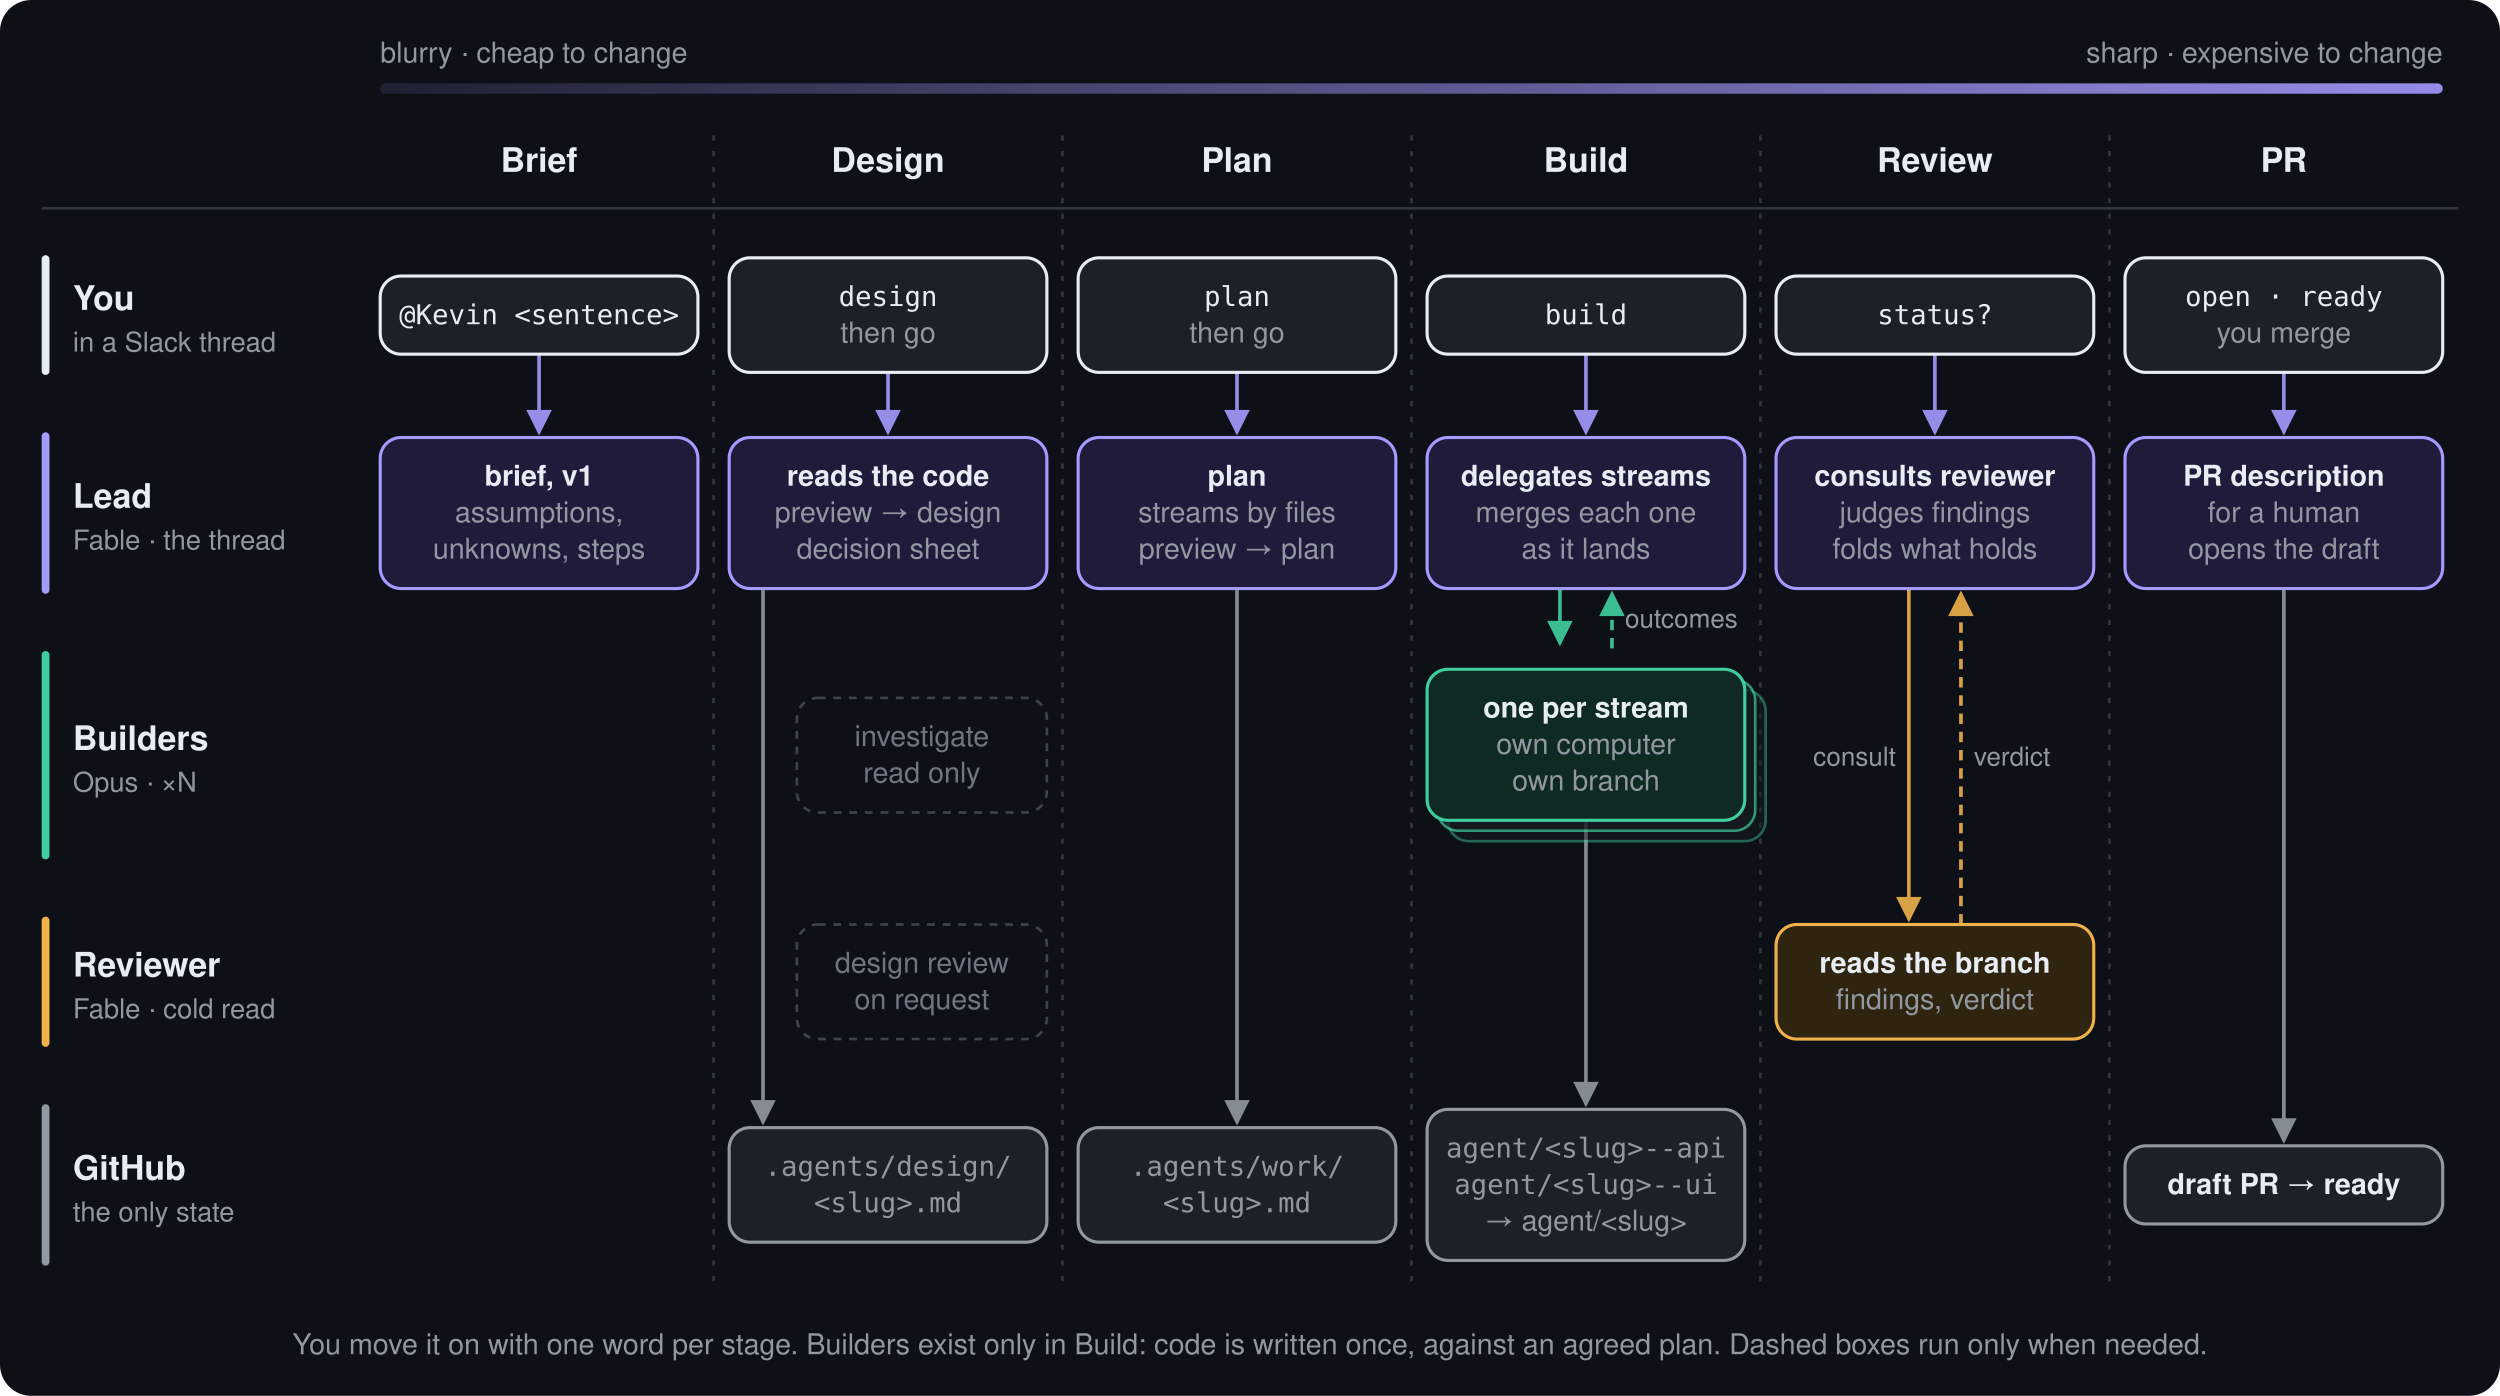
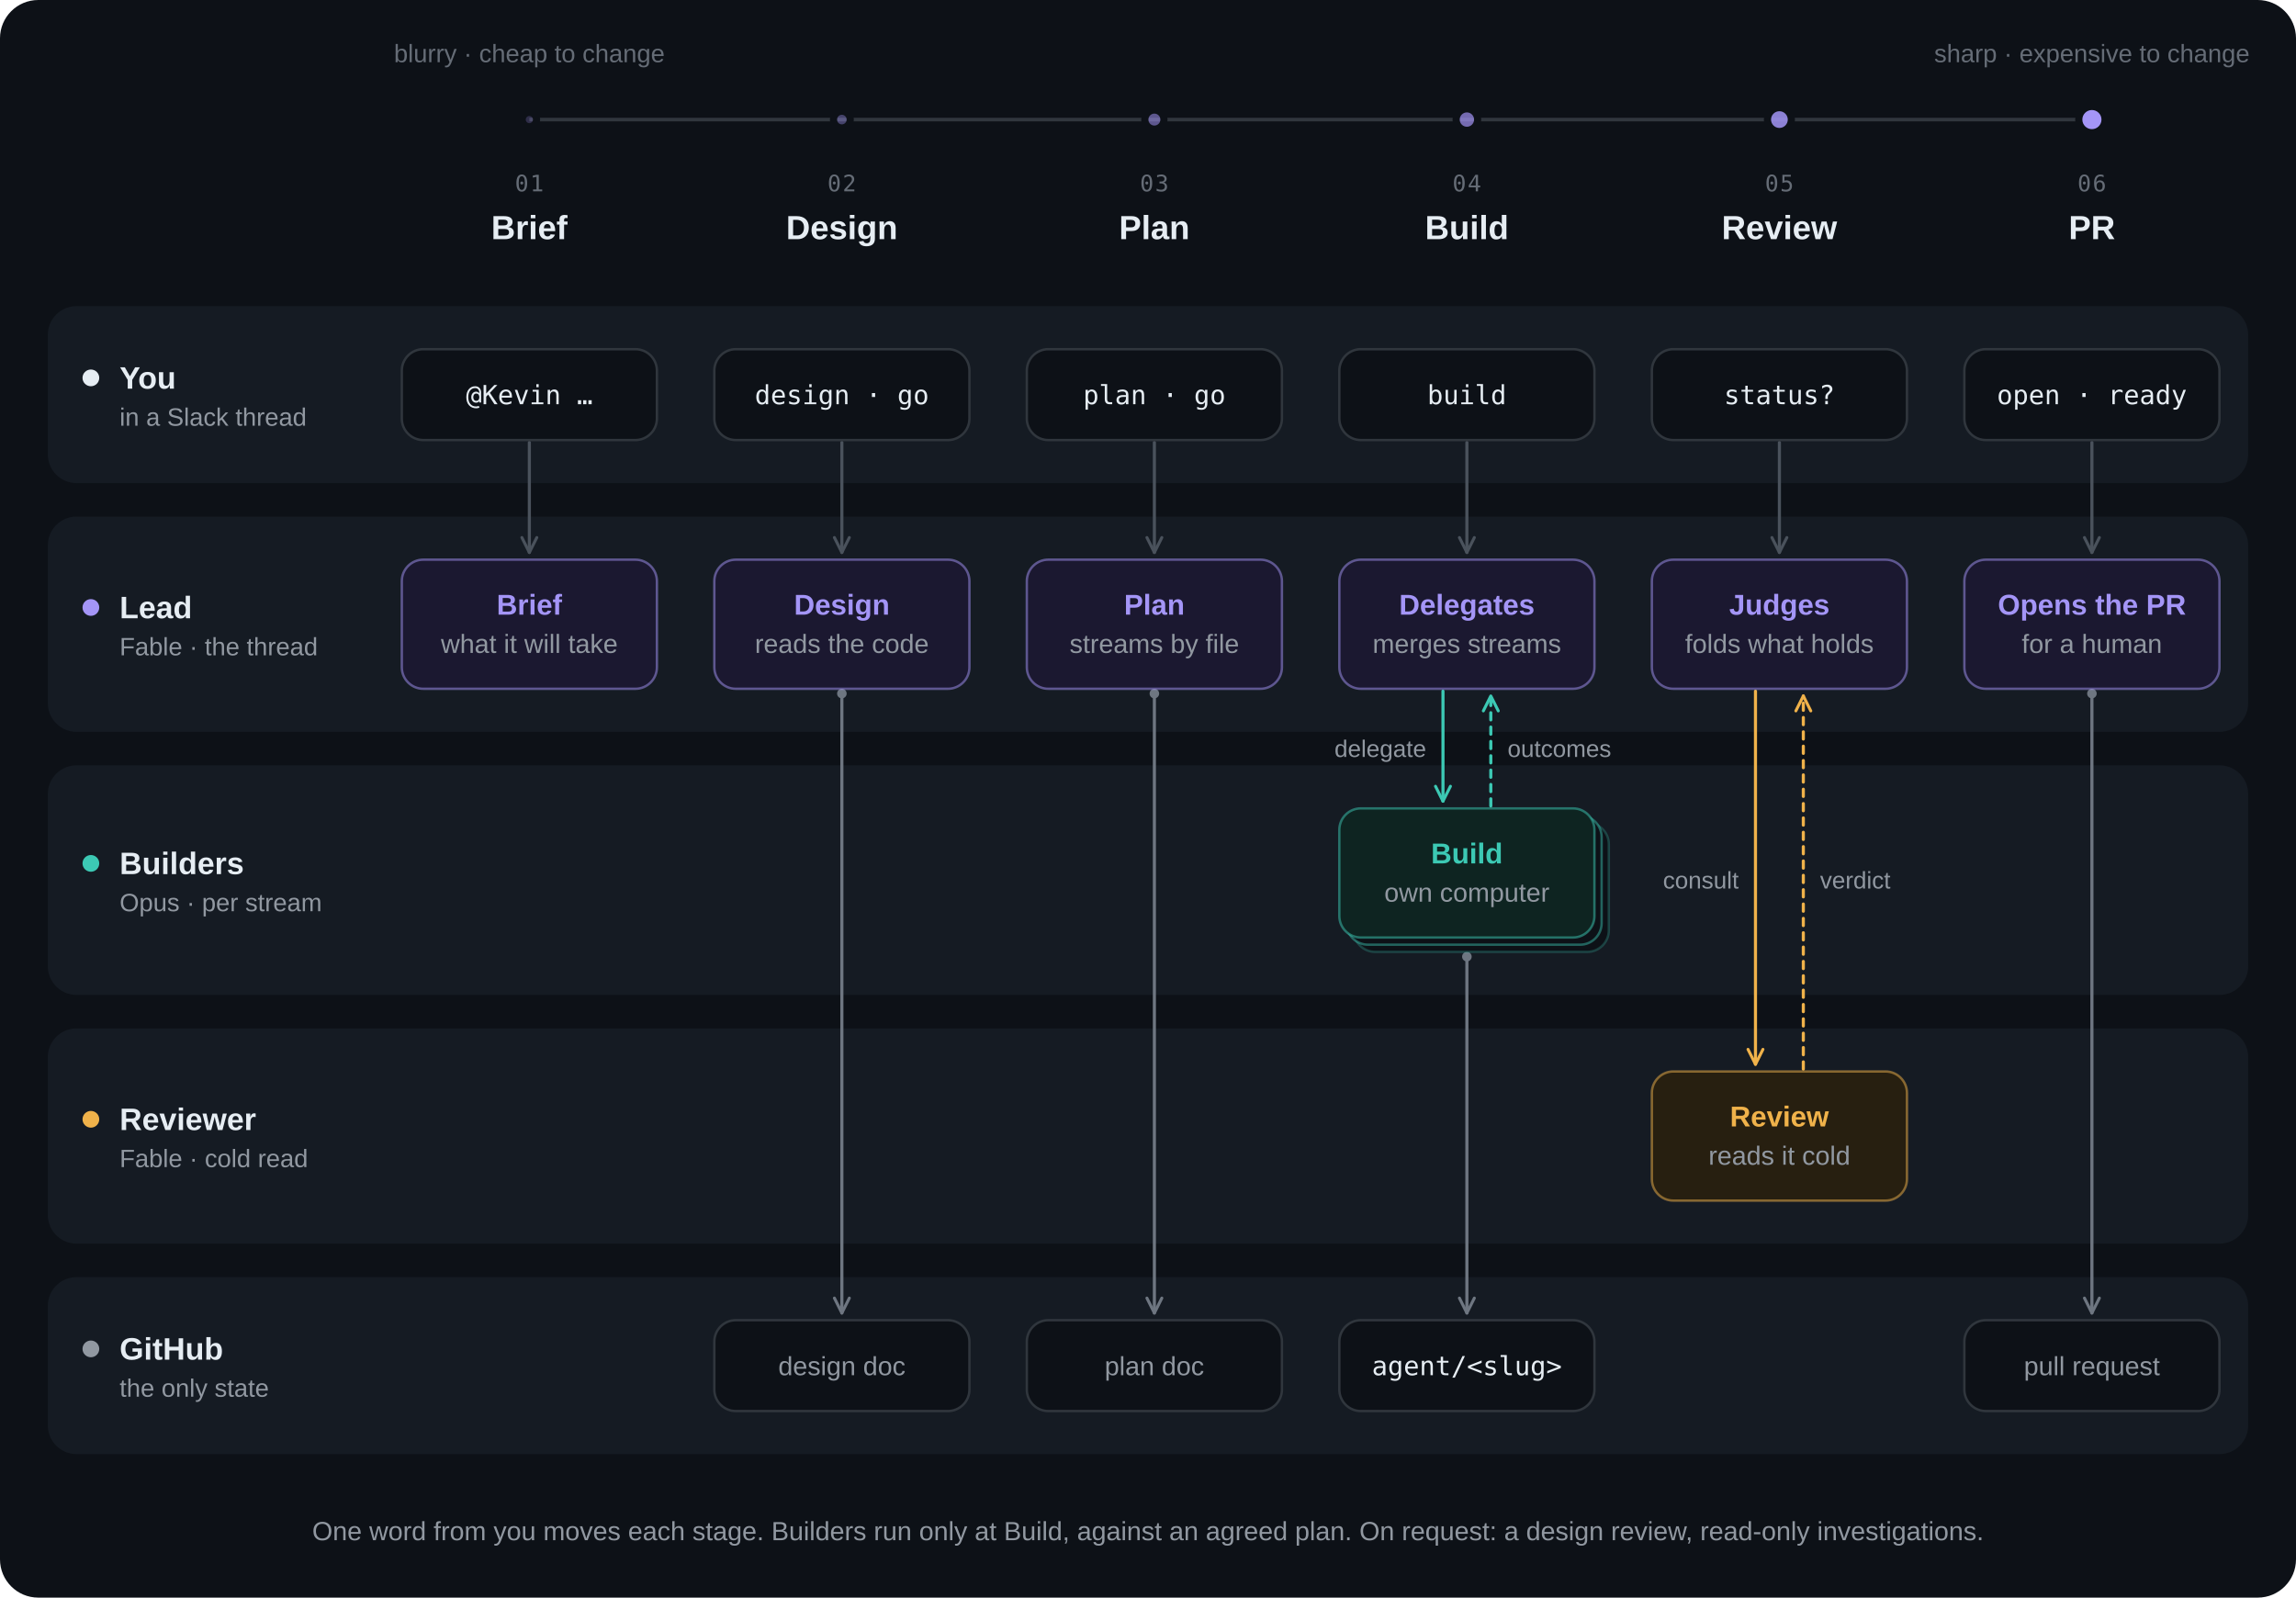
- <svg xmlns="http://www.w3.org/2000/svg" viewBox="0 0 960 536" width="960" height="536" role="img" aria-label="How Kevin works: who acts at each stage and what lands in git">
+ <svg xmlns="http://www.w3.org/2000/svg" viewBox="0 0 960 668" width="960" height="668" role="img" aria-label="How Kevin works: who acts at each stage and what lands in git">
  <defs>
-     <linearGradient id="res" x1="0" x2="1">
-       <stop offset="0" stop-color="#a49bff" stop-opacity="0.12" />
-       <stop offset="1" stop-color="#a49bff" stop-opacity="0.9" />
-     </linearGradient>
-     <marker id="arrow-you" viewBox="0 0 8 8" refX="7" refY="4" markerWidth="7" markerHeight="7" orient="auto">
-       <path d="M0,0 L8,4 L0,8 z" fill="#e6edf3" />
+     <marker id="head-you" viewBox="0 0 10 10" refX="9" refY="5" markerWidth="6" markerHeight="6" orient="auto">
+       <path d="M1,1 L9,5 L1,9" fill="none" stroke="#e6edf3" stroke-width="1.6" stroke-linecap="round" stroke-linejoin="round" />
    </marker>
-     <marker id="arrow-lead" viewBox="0 0 8 8" refX="7" refY="4" markerWidth="7" markerHeight="7" orient="auto">
-       <path d="M0,0 L8,4 L0,8 z" fill="#a49bff" />
+     <marker id="head-lead" viewBox="0 0 10 10" refX="9" refY="5" markerWidth="6" markerHeight="6" orient="auto">
+       <path d="M1,1 L9,5 L1,9" fill="none" stroke="#a495f7" stroke-width="1.6" stroke-linecap="round" stroke-linejoin="round" />
    </marker>
-     <marker id="arrow-builder" viewBox="0 0 8 8" refX="7" refY="4" markerWidth="7" markerHeight="7" orient="auto">
-       <path d="M0,0 L8,4 L0,8 z" fill="#3fcf9f" />
+     <marker id="head-builder" viewBox="0 0 10 10" refX="9" refY="5" markerWidth="6" markerHeight="6" orient="auto">
+       <path d="M1,1 L9,5 L1,9" fill="none" stroke="#3cc9b4" stroke-width="1.6" stroke-linecap="round" stroke-linejoin="round" />
    </marker>
-     <marker id="arrow-reviewer" viewBox="0 0 8 8" refX="7" refY="4" markerWidth="7" markerHeight="7" orient="auto">
-       <path d="M0,0 L8,4 L0,8 z" fill="#f0b04a" />
+     <marker id="head-reviewer" viewBox="0 0 10 10" refX="9" refY="5" markerWidth="6" markerHeight="6" orient="auto">
+       <path d="M1,1 L9,5 L1,9" fill="none" stroke="#f0b24a" stroke-width="1.6" stroke-linecap="round" stroke-linejoin="round" />
    </marker>
-     <marker id="arrow-git" viewBox="0 0 8 8" refX="7" refY="4" markerWidth="7" markerHeight="7" orient="auto">
-       <path d="M0,0 L8,4 L0,8 z" fill="#9198a1" />
+     <marker id="head-git" viewBox="0 0 10 10" refX="9" refY="5" markerWidth="6" markerHeight="6" orient="auto">
+       <path d="M1,1 L9,5 L1,9" fill="none" stroke="#9198a1" stroke-width="1.6" stroke-linecap="round" stroke-linejoin="round" />
+     </marker>
+     <marker id="head-trigger" viewBox="0 0 10 10" refX="9" refY="5" markerWidth="6" markerHeight="6" orient="auto">
+       <path d="M1,1 L9,5 L1,9" fill="none" stroke="#4a525c" stroke-width="1.6" stroke-linecap="round" stroke-linejoin="round" />
+     </marker>
+     <marker id="head-write" viewBox="0 0 10 10" refX="9" refY="5" markerWidth="6" markerHeight="6" orient="auto">
+       <path d="M1,1 L9,5 L1,9" fill="none" stroke="#6e7681" stroke-width="1.6" stroke-linecap="round" stroke-linejoin="round" />
    </marker>
  </defs>
-   <rect width="960" height="536" rx="12" fill="#0d1117" />
-   <text x="146" y="24" font-family="-apple-system, BlinkMacSystemFont, 'Segoe UI', Helvetica, Arial, sans-serif" font-size="11" fill="#9198a1">blurry · cheap to change</text>
-   <text x="938" y="24" font-family="-apple-system, BlinkMacSystemFont, 'Segoe UI', Helvetica, Arial, sans-serif" font-size="11" fill="#9198a1" text-anchor="end">sharp · expensive to change</text>
-   <rect x="146" y="32" width="792" height="4" rx="2" fill="url(#res)" />
-   <text x="207" y="66" font-family="-apple-system, BlinkMacSystemFont, 'Segoe UI', Helvetica, Arial, sans-serif" font-size="13" font-weight="600" fill="#e6edf3" text-anchor="middle">Brief</text>
-   <text x="341" y="66" font-family="-apple-system, BlinkMacSystemFont, 'Segoe UI', Helvetica, Arial, sans-serif" font-size="13" font-weight="600" fill="#e6edf3" text-anchor="middle">Design</text>
-   <line x1="274" y1="52" x2="274" y2="496" stroke="#30363d" stroke-width="1" stroke-dasharray="2 4" />
-   <text x="475" y="66" font-family="-apple-system, BlinkMacSystemFont, 'Segoe UI', Helvetica, Arial, sans-serif" font-size="13" font-weight="600" fill="#e6edf3" text-anchor="middle">Plan</text>
-   <line x1="408" y1="52" x2="408" y2="496" stroke="#30363d" stroke-width="1" stroke-dasharray="2 4" />
-   <text x="609" y="66" font-family="-apple-system, BlinkMacSystemFont, 'Segoe UI', Helvetica, Arial, sans-serif" font-size="13" font-weight="600" fill="#e6edf3" text-anchor="middle">Build</text>
-   <line x1="542" y1="52" x2="542" y2="496" stroke="#30363d" stroke-width="1" stroke-dasharray="2 4" />
-   <text x="743" y="66" font-family="-apple-system, BlinkMacSystemFont, 'Segoe UI', Helvetica, Arial, sans-serif" font-size="13" font-weight="600" fill="#e6edf3" text-anchor="middle">Review</text>
-   <line x1="676" y1="52" x2="676" y2="496" stroke="#30363d" stroke-width="1" stroke-dasharray="2 4" />
-   <text x="877" y="66" font-family="-apple-system, BlinkMacSystemFont, 'Segoe UI', Helvetica, Arial, sans-serif" font-size="13" font-weight="600" fill="#e6edf3" text-anchor="middle">PR</text>
-   <line x1="810" y1="52" x2="810" y2="496" stroke="#30363d" stroke-width="1" stroke-dasharray="2 4" />
-   <line x1="16" y1="80" x2="944" y2="80" stroke="#30363d" stroke-width="1" />
-   <rect x="16" y="98" width="3" height="46" rx="1.5" fill="#e6edf3" />
-   <text x="28" y="119" font-family="-apple-system, BlinkMacSystemFont, 'Segoe UI', Helvetica, Arial, sans-serif" font-size="13" font-weight="600" fill="#e6edf3">You</text>
-   <text x="28" y="135" font-family="-apple-system, BlinkMacSystemFont, 'Segoe UI', Helvetica, Arial, sans-serif" font-size="10.5" fill="#9198a1">in a Slack thread</text>
-   <rect x="16" y="166" width="3" height="62" rx="1.5" fill="#a49bff" />
-   <text x="28" y="195" font-family="-apple-system, BlinkMacSystemFont, 'Segoe UI', Helvetica, Arial, sans-serif" font-size="13" font-weight="600" fill="#e6edf3">Lead</text>
-   <text x="28" y="211" font-family="-apple-system, BlinkMacSystemFont, 'Segoe UI', Helvetica, Arial, sans-serif" font-size="10.5" fill="#9198a1">Fable · the thread</text>
-   <rect x="16" y="250" width="3" height="80" rx="1.5" fill="#3fcf9f" />
-   <text x="28" y="288" font-family="-apple-system, BlinkMacSystemFont, 'Segoe UI', Helvetica, Arial, sans-serif" font-size="13" font-weight="600" fill="#e6edf3">Builders</text>
-   <text x="28" y="304" font-family="-apple-system, BlinkMacSystemFont, 'Segoe UI', Helvetica, Arial, sans-serif" font-size="10.5" fill="#9198a1">Opus · ×N</text>
-   <rect x="16" y="352" width="3" height="50" rx="1.5" fill="#f0b04a" />
-   <text x="28" y="375" font-family="-apple-system, BlinkMacSystemFont, 'Segoe UI', Helvetica, Arial, sans-serif" font-size="13" font-weight="600" fill="#e6edf3">Reviewer</text>
-   <text x="28" y="391" font-family="-apple-system, BlinkMacSystemFont, 'Segoe UI', Helvetica, Arial, sans-serif" font-size="10.5" fill="#9198a1">Fable · cold read</text>
-   <rect x="16" y="424" width="3" height="62" rx="1.5" fill="#9198a1" />
-   <text x="28" y="453" font-family="-apple-system, BlinkMacSystemFont, 'Segoe UI', Helvetica, Arial, sans-serif" font-size="13" font-weight="600" fill="#e6edf3">GitHub</text>
-   <text x="28" y="469" font-family="-apple-system, BlinkMacSystemFont, 'Segoe UI', Helvetica, Arial, sans-serif" font-size="10.5" fill="#9198a1">the only state</text>
-   <line x1="207" y1="136" x2="207" y2="166" stroke="#a49bff" stroke-width="1.4" marker-end="url(#arrow-lead)" opacity="0.9" />
-   <line x1="341" y1="143" x2="341" y2="166" stroke="#a49bff" stroke-width="1.4" marker-end="url(#arrow-lead)" opacity="0.9" />
-   <line x1="293" y1="226" x2="293" y2="431" stroke="#9198a1" stroke-width="1.4" marker-end="url(#arrow-git)" opacity="0.9" />
-   <line x1="475" y1="143" x2="475" y2="166" stroke="#a49bff" stroke-width="1.4" marker-end="url(#arrow-lead)" opacity="0.9" />
-   <line x1="475" y1="226" x2="475" y2="431" stroke="#9198a1" stroke-width="1.4" marker-end="url(#arrow-git)" opacity="0.9" />
-   <line x1="609" y1="136" x2="609" y2="166" stroke="#a49bff" stroke-width="1.4" marker-end="url(#arrow-lead)" opacity="0.9" />
-   <line x1="599" y1="226" x2="599" y2="247" stroke="#3fcf9f" stroke-width="1.4" marker-end="url(#arrow-builder)" opacity="0.9" />
-   <line x1="619" y1="249" x2="619" y2="228" stroke="#3fcf9f" stroke-width="1.4" marker-end="url(#arrow-builder)" stroke-dasharray="4 3" opacity="0.9" />
-   <text x="624" y="241" font-family="-apple-system, BlinkMacSystemFont, 'Segoe UI', Helvetica, Arial, sans-serif" font-size="10" fill="#9198a1" text-anchor="start">outcomes</text>
-   <line x1="609" y1="315" x2="609" y2="424" stroke="#9198a1" stroke-width="1.4" marker-end="url(#arrow-git)" opacity="0.9" />
-   <line x1="743" y1="136" x2="743" y2="166" stroke="#a49bff" stroke-width="1.4" marker-end="url(#arrow-lead)" opacity="0.9" />
-   <line x1="733" y1="226" x2="733" y2="353" stroke="#f0b04a" stroke-width="1.4" marker-end="url(#arrow-reviewer)" opacity="0.9" />
-   <text x="728" y="294" font-family="-apple-system, BlinkMacSystemFont, 'Segoe UI', Helvetica, Arial, sans-serif" font-size="10" fill="#9198a1" text-anchor="end">consult</text>
-   <line x1="753" y1="355" x2="753" y2="228" stroke="#f0b04a" stroke-width="1.4" marker-end="url(#arrow-reviewer)" stroke-dasharray="4 3" opacity="0.9" />
-   <text x="758" y="294" font-family="-apple-system, BlinkMacSystemFont, 'Segoe UI', Helvetica, Arial, sans-serif" font-size="10" fill="#9198a1" text-anchor="start">verdict</text>
-   <line x1="877" y1="143" x2="877" y2="166" stroke="#a49bff" stroke-width="1.4" marker-end="url(#arrow-lead)" opacity="0.9" />
-   <line x1="877" y1="226" x2="877" y2="438" stroke="#9198a1" stroke-width="1.4" marker-end="url(#arrow-git)" opacity="0.9" />
-   <rect x="146" y="106" width="122" height="30" rx="8" fill="#1c2128" stroke="#e6edf3" stroke-width="1.2" />
-   <text x="207" y="124.5" font-family="ui-monospace, SFMono-Regular, 'SF Mono', Menlo, Consolas, monospace" font-size="10.5" fill="#e6edf3" text-anchor="middle">@Kevin &lt;sentence&gt;</text>
-   <rect x="280" y="99" width="122" height="44" rx="8" fill="#1c2128" stroke="#e6edf3" stroke-width="1.2" />
-   <text x="341" y="117.5" font-family="ui-monospace, SFMono-Regular, 'SF Mono', Menlo, Consolas, monospace" font-size="10.5" fill="#e6edf3" text-anchor="middle">design</text>
-   <text x="341" y="131.5" font-family="-apple-system, BlinkMacSystemFont, 'Segoe UI', Helvetica, Arial, sans-serif" font-size="11" fill="#9198a1" text-anchor="middle">then go</text>
-   <rect x="414" y="99" width="122" height="44" rx="8" fill="#1c2128" stroke="#e6edf3" stroke-width="1.2" />
-   <text x="475" y="117.5" font-family="ui-monospace, SFMono-Regular, 'SF Mono', Menlo, Consolas, monospace" font-size="10.5" fill="#e6edf3" text-anchor="middle">plan</text>
-   <text x="475" y="131.5" font-family="-apple-system, BlinkMacSystemFont, 'Segoe UI', Helvetica, Arial, sans-serif" font-size="11" fill="#9198a1" text-anchor="middle">then go</text>
-   <rect x="548" y="106" width="122" height="30" rx="8" fill="#1c2128" stroke="#e6edf3" stroke-width="1.2" />
-   <text x="609" y="124.5" font-family="ui-monospace, SFMono-Regular, 'SF Mono', Menlo, Consolas, monospace" font-size="10.5" fill="#e6edf3" text-anchor="middle">build</text>
-   <rect x="682" y="106" width="122" height="30" rx="8" fill="#1c2128" stroke="#e6edf3" stroke-width="1.2" />
-   <text x="743" y="124.5" font-family="ui-monospace, SFMono-Regular, 'SF Mono', Menlo, Consolas, monospace" font-size="10.5" fill="#e6edf3" text-anchor="middle">status?</text>
-   <rect x="816" y="99" width="122" height="44" rx="8" fill="#1c2128" stroke="#e6edf3" stroke-width="1.2" />
-   <text x="877" y="117.5" font-family="ui-monospace, SFMono-Regular, 'SF Mono', Menlo, Consolas, monospace" font-size="10.5" fill="#e6edf3" text-anchor="middle">open · ready</text>
-   <text x="877" y="131.5" font-family="-apple-system, BlinkMacSystemFont, 'Segoe UI', Helvetica, Arial, sans-serif" font-size="11" fill="#9198a1" text-anchor="middle">you merge</text>
-   <rect x="146" y="168" width="122" height="58" rx="8" fill="#1f1b3a" stroke="#a49bff" stroke-width="1.2" />
-   <text x="207" y="186.5" font-family="-apple-system, BlinkMacSystemFont, 'Segoe UI', Helvetica, Arial, sans-serif" font-size="11" font-weight="600" fill="#e6edf3" text-anchor="middle">brief, v1</text>
-   <text x="207" y="200.5" font-family="-apple-system, BlinkMacSystemFont, 'Segoe UI', Helvetica, Arial, sans-serif" font-size="11" fill="#9198a1" text-anchor="middle">assumptions,</text>
-   <text x="207" y="214.5" font-family="-apple-system, BlinkMacSystemFont, 'Segoe UI', Helvetica, Arial, sans-serif" font-size="11" fill="#9198a1" text-anchor="middle">unknowns, steps</text>
-   <rect x="280" y="168" width="122" height="58" rx="8" fill="#1f1b3a" stroke="#a49bff" stroke-width="1.2" />
-   <text x="341" y="186.5" font-family="-apple-system, BlinkMacSystemFont, 'Segoe UI', Helvetica, Arial, sans-serif" font-size="11" font-weight="600" fill="#e6edf3" text-anchor="middle">reads the code</text>
-   <text x="341" y="200.5" font-family="-apple-system, BlinkMacSystemFont, 'Segoe UI', Helvetica, Arial, sans-serif" font-size="11" fill="#9198a1" text-anchor="middle">preview → design</text>
-   <text x="341" y="214.5" font-family="-apple-system, BlinkMacSystemFont, 'Segoe UI', Helvetica, Arial, sans-serif" font-size="11" fill="#9198a1" text-anchor="middle">decision sheet</text>
-   <rect x="414" y="168" width="122" height="58" rx="8" fill="#1f1b3a" stroke="#a49bff" stroke-width="1.2" />
-   <text x="475" y="186.5" font-family="-apple-system, BlinkMacSystemFont, 'Segoe UI', Helvetica, Arial, sans-serif" font-size="11" font-weight="600" fill="#e6edf3" text-anchor="middle">plan</text>
-   <text x="475" y="200.5" font-family="-apple-system, BlinkMacSystemFont, 'Segoe UI', Helvetica, Arial, sans-serif" font-size="11" fill="#9198a1" text-anchor="middle">streams by files</text>
-   <text x="475" y="214.5" font-family="-apple-system, BlinkMacSystemFont, 'Segoe UI', Helvetica, Arial, sans-serif" font-size="11" fill="#9198a1" text-anchor="middle">preview → plan</text>
-   <rect x="548" y="168" width="122" height="58" rx="8" fill="#1f1b3a" stroke="#a49bff" stroke-width="1.2" />
-   <text x="609" y="186.5" font-family="-apple-system, BlinkMacSystemFont, 'Segoe UI', Helvetica, Arial, sans-serif" font-size="11" font-weight="600" fill="#e6edf3" text-anchor="middle">delegates streams</text>
-   <text x="609" y="200.5" font-family="-apple-system, BlinkMacSystemFont, 'Segoe UI', Helvetica, Arial, sans-serif" font-size="11" fill="#9198a1" text-anchor="middle">merges each one</text>
-   <text x="609" y="214.5" font-family="-apple-system, BlinkMacSystemFont, 'Segoe UI', Helvetica, Arial, sans-serif" font-size="11" fill="#9198a1" text-anchor="middle">as it lands</text>
-   <rect x="682" y="168" width="122" height="58" rx="8" fill="#1f1b3a" stroke="#a49bff" stroke-width="1.2" />
-   <text x="743" y="186.5" font-family="-apple-system, BlinkMacSystemFont, 'Segoe UI', Helvetica, Arial, sans-serif" font-size="11" font-weight="600" fill="#e6edf3" text-anchor="middle">consults reviewer</text>
-   <text x="743" y="200.5" font-family="-apple-system, BlinkMacSystemFont, 'Segoe UI', Helvetica, Arial, sans-serif" font-size="11" fill="#9198a1" text-anchor="middle">judges findings</text>
-   <text x="743" y="214.5" font-family="-apple-system, BlinkMacSystemFont, 'Segoe UI', Helvetica, Arial, sans-serif" font-size="11" fill="#9198a1" text-anchor="middle">folds what holds</text>
-   <rect x="816" y="168" width="122" height="58" rx="8" fill="#1f1b3a" stroke="#a49bff" stroke-width="1.2" />
-   <text x="877" y="186.5" font-family="-apple-system, BlinkMacSystemFont, 'Segoe UI', Helvetica, Arial, sans-serif" font-size="11" font-weight="600" fill="#e6edf3" text-anchor="middle">PR description</text>
-   <text x="877" y="200.5" font-family="-apple-system, BlinkMacSystemFont, 'Segoe UI', Helvetica, Arial, sans-serif" font-size="11" fill="#9198a1" text-anchor="middle">for a human</text>
-   <text x="877" y="214.5" font-family="-apple-system, BlinkMacSystemFont, 'Segoe UI', Helvetica, Arial, sans-serif" font-size="11" fill="#9198a1" text-anchor="middle">opens the draft</text>
-   <rect x="306" y="268" width="96" height="44" rx="8" fill="#0d1117" stroke="#3d444d" stroke-width="1" stroke-dasharray="3 3" />
-   <text x="354" y="286.5" font-family="-apple-system, BlinkMacSystemFont, 'Segoe UI', Helvetica, Arial, sans-serif" font-size="11" fill="#6e7681" text-anchor="middle">investigate</text>
-   <text x="354" y="300.5" font-family="-apple-system, BlinkMacSystemFont, 'Segoe UI', Helvetica, Arial, sans-serif" font-size="11" fill="#6e7681" text-anchor="middle">read only</text>
-   <rect x="556" y="265" width="122" height="58" rx="8" fill="#161b22" stroke="#3fcf9f" stroke-width="1" opacity="0.45" />
-   <rect x="552" y="261" width="122" height="58" rx="8" fill="#161b22" stroke="#3fcf9f" stroke-width="1" opacity="0.7" />
-   <rect x="548" y="257" width="122" height="58" rx="8" fill="#0f2a22" stroke="#3fcf9f" stroke-width="1.2" />
-   <text x="609" y="275.5" font-family="-apple-system, BlinkMacSystemFont, 'Segoe UI', Helvetica, Arial, sans-serif" font-size="11" font-weight="600" fill="#e6edf3" text-anchor="middle">one per stream</text>
-   <text x="609" y="289.5" font-family="-apple-system, BlinkMacSystemFont, 'Segoe UI', Helvetica, Arial, sans-serif" font-size="11" fill="#9198a1" text-anchor="middle">own computer</text>
-   <text x="609" y="303.5" font-family="-apple-system, BlinkMacSystemFont, 'Segoe UI', Helvetica, Arial, sans-serif" font-size="11" fill="#9198a1" text-anchor="middle">own branch</text>
-   <rect x="306" y="355" width="96" height="44" rx="8" fill="#0d1117" stroke="#3d444d" stroke-width="1" stroke-dasharray="3 3" />
-   <text x="354" y="373.5" font-family="-apple-system, BlinkMacSystemFont, 'Segoe UI', Helvetica, Arial, sans-serif" font-size="11" fill="#6e7681" text-anchor="middle">design review</text>
-   <text x="354" y="387.5" font-family="-apple-system, BlinkMacSystemFont, 'Segoe UI', Helvetica, Arial, sans-serif" font-size="11" fill="#6e7681" text-anchor="middle">on request</text>
-   <rect x="682" y="355" width="122" height="44" rx="8" fill="#2e2410" stroke="#f0b04a" stroke-width="1.2" />
-   <text x="743" y="373.5" font-family="-apple-system, BlinkMacSystemFont, 'Segoe UI', Helvetica, Arial, sans-serif" font-size="11" font-weight="600" fill="#e6edf3" text-anchor="middle">reads the branch</text>
-   <text x="743" y="387.5" font-family="-apple-system, BlinkMacSystemFont, 'Segoe UI', Helvetica, Arial, sans-serif" font-size="11" fill="#9198a1" text-anchor="middle">findings, verdict</text>
-   <rect x="280" y="433" width="122" height="44" rx="8" fill="#1c2128" stroke="#9198a1" stroke-width="1.2" />
-   <text x="341" y="451.5" font-family="ui-monospace, SFMono-Regular, 'SF Mono', Menlo, Consolas, monospace" font-size="10.5" fill="#9198a1" text-anchor="middle">.agents/design/</text>
-   <text x="341" y="465.5" font-family="ui-monospace, SFMono-Regular, 'SF Mono', Menlo, Consolas, monospace" font-size="10.5" fill="#9198a1" text-anchor="middle">&lt;slug&gt;.md</text>
-   <rect x="414" y="433" width="122" height="44" rx="8" fill="#1c2128" stroke="#9198a1" stroke-width="1.2" />
-   <text x="475" y="451.5" font-family="ui-monospace, SFMono-Regular, 'SF Mono', Menlo, Consolas, monospace" font-size="10.5" fill="#9198a1" text-anchor="middle">.agents/work/</text>
-   <text x="475" y="465.5" font-family="ui-monospace, SFMono-Regular, 'SF Mono', Menlo, Consolas, monospace" font-size="10.5" fill="#9198a1" text-anchor="middle">&lt;slug&gt;.md</text>
-   <rect x="548" y="426" width="122" height="58" rx="8" fill="#1c2128" stroke="#9198a1" stroke-width="1.2" />
-   <text x="609" y="444.5" font-family="ui-monospace, SFMono-Regular, 'SF Mono', Menlo, Consolas, monospace" font-size="10.5" fill="#9198a1" text-anchor="middle">agent/&lt;slug&gt;--api</text>
-   <text x="609" y="458.5" font-family="ui-monospace, SFMono-Regular, 'SF Mono', Menlo, Consolas, monospace" font-size="10.5" fill="#9198a1" text-anchor="middle">agent/&lt;slug&gt;--ui</text>
-   <text x="609" y="472.5" font-family="-apple-system, BlinkMacSystemFont, 'Segoe UI', Helvetica, Arial, sans-serif" font-size="11" fill="#9198a1" text-anchor="middle">→ agent/&lt;slug&gt;</text>
-   <rect x="816" y="440" width="122" height="30" rx="8" fill="#1c2128" stroke="#9198a1" stroke-width="1.2" />
-   <text x="877" y="458.5" font-family="-apple-system, BlinkMacSystemFont, 'Segoe UI', Helvetica, Arial, sans-serif" font-size="11" font-weight="600" fill="#e6edf3" text-anchor="middle">draft PR → ready</text>
-   <text x="480" y="520" font-family="-apple-system, BlinkMacSystemFont, 'Segoe UI', Helvetica, Arial, sans-serif" font-size="11" fill="#9198a1" text-anchor="middle">You move it on with one word per stage. Builders exist only in Build: code is written once, against an agreed plan. Dashed boxes run only when needed.</text>
+   <rect width="960" height="668" rx="16" fill="#0d1117" />
+   <text x="221.333" y="26" font-family="-apple-system, BlinkMacSystemFont, 'Segoe UI', 'Helvetica Neue', Arial, sans-serif" font-size="10.5" fill="#656c76" text-anchor="middle">blurry · cheap to change</text>
+   <text x="874.667" y="26" font-family="-apple-system, BlinkMacSystemFont, 'Segoe UI', 'Helvetica Neue', Arial, sans-serif" font-size="10.5" fill="#656c76" text-anchor="middle">sharp · expensive to change</text>
+   <line x1="221.333" y1="50" x2="874.667" y2="50" stroke="#30363d" stroke-width="1.5" />
+   <circle cx="221.333" cy="50" r="3" fill="#a495f7" fill-opacity="0.22" stroke="#0d1117" stroke-width="3" />
+   <text x="221.333" y="80" font-family="ui-monospace, SFMono-Regular, 'SF Mono', Menlo, Consolas, monospace" font-size="9.5" fill="#656c76" text-anchor="middle" letter-spacing="0.6">01</text>
+   <text x="221.333" y="100" font-family="-apple-system, BlinkMacSystemFont, 'Segoe UI', 'Helvetica Neue', Arial, sans-serif" font-size="14" font-weight="600" fill="#e6edf3" text-anchor="middle">Brief</text>
+   <circle cx="352" cy="50" r="3.5" fill="#a495f7" fill-opacity="0.376" stroke="#0d1117" stroke-width="3" />
+   <text x="352" y="80" font-family="ui-monospace, SFMono-Regular, 'SF Mono', Menlo, Consolas, monospace" font-size="9.5" fill="#656c76" text-anchor="middle" letter-spacing="0.6">02</text>
+   <text x="352" y="100" font-family="-apple-system, BlinkMacSystemFont, 'Segoe UI', 'Helvetica Neue', Arial, sans-serif" font-size="14" font-weight="600" fill="#e6edf3" text-anchor="middle">Design</text>
+   <circle cx="482.667" cy="50" r="4" fill="#a495f7" fill-opacity="0.532" stroke="#0d1117" stroke-width="3" />
+   <text x="482.667" y="80" font-family="ui-monospace, SFMono-Regular, 'SF Mono', Menlo, Consolas, monospace" font-size="9.5" fill="#656c76" text-anchor="middle" letter-spacing="0.6">03</text>
+   <text x="482.667" y="100" font-family="-apple-system, BlinkMacSystemFont, 'Segoe UI', 'Helvetica Neue', Arial, sans-serif" font-size="14" font-weight="600" fill="#e6edf3" text-anchor="middle">Plan</text>
+   <circle cx="613.333" cy="50" r="4.5" fill="#a495f7" fill-opacity="0.688" stroke="#0d1117" stroke-width="3" />
+   <text x="613.333" y="80" font-family="ui-monospace, SFMono-Regular, 'SF Mono', Menlo, Consolas, monospace" font-size="9.5" fill="#656c76" text-anchor="middle" letter-spacing="0.6">04</text>
+   <text x="613.333" y="100" font-family="-apple-system, BlinkMacSystemFont, 'Segoe UI', 'Helvetica Neue', Arial, sans-serif" font-size="14" font-weight="600" fill="#e6edf3" text-anchor="middle">Build</text>
+   <circle cx="744" cy="50" r="5" fill="#a495f7" fill-opacity="0.844" stroke="#0d1117" stroke-width="3" />
+   <text x="744" y="80" font-family="ui-monospace, SFMono-Regular, 'SF Mono', Menlo, Consolas, monospace" font-size="9.5" fill="#656c76" text-anchor="middle" letter-spacing="0.6">05</text>
+   <text x="744" y="100" font-family="-apple-system, BlinkMacSystemFont, 'Segoe UI', 'Helvetica Neue', Arial, sans-serif" font-size="14" font-weight="600" fill="#e6edf3" text-anchor="middle">Review</text>
+   <circle cx="874.667" cy="50" r="5.5" fill="#a495f7" fill-opacity="1" stroke="#0d1117" stroke-width="3" />
+   <text x="874.667" y="80" font-family="ui-monospace, SFMono-Regular, 'SF Mono', Menlo, Consolas, monospace" font-size="9.5" fill="#656c76" text-anchor="middle" letter-spacing="0.6">06</text>
+   <text x="874.667" y="100" font-family="-apple-system, BlinkMacSystemFont, 'Segoe UI', 'Helvetica Neue', Arial, sans-serif" font-size="14" font-weight="600" fill="#e6edf3" text-anchor="middle">PR</text>
+   <rect x="20" y="128" width="920" height="74" rx="12" fill="#151b23" />
+   <circle cx="38" cy="158" r="3.5" fill="#e6edf3" />
+   <text x="50" y="162.5" font-family="-apple-system, BlinkMacSystemFont, 'Segoe UI', 'Helvetica Neue', Arial, sans-serif" font-size="13" font-weight="600" fill="#e6edf3">You</text>
+   <text x="50" y="178" font-family="-apple-system, BlinkMacSystemFont, 'Segoe UI', 'Helvetica Neue', Arial, sans-serif" font-size="10.5" fill="#9198a1">in a Slack thread</text>
+   <rect x="20" y="216" width="920" height="90" rx="12" fill="#151b23" />
+   <circle cx="38" cy="254" r="3.5" fill="#a495f7" />
+   <text x="50" y="258.5" font-family="-apple-system, BlinkMacSystemFont, 'Segoe UI', 'Helvetica Neue', Arial, sans-serif" font-size="13" font-weight="600" fill="#e6edf3">Lead</text>
+   <text x="50" y="274" font-family="-apple-system, BlinkMacSystemFont, 'Segoe UI', 'Helvetica Neue', Arial, sans-serif" font-size="10.5" fill="#9198a1">Fable · the thread</text>
+   <rect x="20" y="320" width="920" height="96" rx="12" fill="#151b23" />
+   <circle cx="38" cy="361" r="3.5" fill="#3cc9b4" />
+   <text x="50" y="365.5" font-family="-apple-system, BlinkMacSystemFont, 'Segoe UI', 'Helvetica Neue', Arial, sans-serif" font-size="13" font-weight="600" fill="#e6edf3">Builders</text>
+   <text x="50" y="381" font-family="-apple-system, BlinkMacSystemFont, 'Segoe UI', 'Helvetica Neue', Arial, sans-serif" font-size="10.5" fill="#9198a1">Opus · per stream</text>
+   <rect x="20" y="430" width="920" height="90" rx="12" fill="#151b23" />
+   <circle cx="38" cy="468" r="3.5" fill="#f0b24a" />
+   <text x="50" y="472.5" font-family="-apple-system, BlinkMacSystemFont, 'Segoe UI', 'Helvetica Neue', Arial, sans-serif" font-size="13" font-weight="600" fill="#e6edf3">Reviewer</text>
+   <text x="50" y="488" font-family="-apple-system, BlinkMacSystemFont, 'Segoe UI', 'Helvetica Neue', Arial, sans-serif" font-size="10.5" fill="#9198a1">Fable · cold read</text>
+   <rect x="20" y="534" width="920" height="74" rx="12" fill="#151b23" />
+   <circle cx="38" cy="564" r="3.5" fill="#9198a1" />
+   <text x="50" y="568.5" font-family="-apple-system, BlinkMacSystemFont, 'Segoe UI', 'Helvetica Neue', Arial, sans-serif" font-size="13" font-weight="600" fill="#e6edf3">GitHub</text>
+   <text x="50" y="584" font-family="-apple-system, BlinkMacSystemFont, 'Segoe UI', 'Helvetica Neue', Arial, sans-serif" font-size="10.5" fill="#9198a1">the only state</text>
+   <line x1="221.333" y1="185" x2="221.333" y2="231" stroke="#4a525c" stroke-width="1.3" stroke-linecap="round" marker-end="url(#head-trigger)" />
+   <line x1="352" y1="185" x2="352" y2="231" stroke="#4a525c" stroke-width="1.3" stroke-linecap="round" marker-end="url(#head-trigger)" />
+   <line x1="482.667" y1="185" x2="482.667" y2="231" stroke="#4a525c" stroke-width="1.3" stroke-linecap="round" marker-end="url(#head-trigger)" />
+   <line x1="613.333" y1="185" x2="613.333" y2="231" stroke="#4a525c" stroke-width="1.3" stroke-linecap="round" marker-end="url(#head-trigger)" />
+   <line x1="744" y1="185" x2="744" y2="231" stroke="#4a525c" stroke-width="1.3" stroke-linecap="round" marker-end="url(#head-trigger)" />
+   <line x1="874.667" y1="185" x2="874.667" y2="231" stroke="#4a525c" stroke-width="1.3" stroke-linecap="round" marker-end="url(#head-trigger)" />
+   <line x1="352" y1="289" x2="352" y2="549" stroke="#6e7681" stroke-width="1.3" stroke-linecap="round" marker-end="url(#head-write)" />
+   <circle cx="352" cy="290" r="2" fill="#6e7681" />
+   <line x1="482.667" y1="289" x2="482.667" y2="549" stroke="#6e7681" stroke-width="1.3" stroke-linecap="round" marker-end="url(#head-write)" />
+   <circle cx="482.667" cy="290" r="2" fill="#6e7681" />
+   <line x1="603.333" y1="289" x2="603.333" y2="335" stroke="#3cc9b4" stroke-width="1.3" stroke-linecap="round" marker-end="url(#head-builder)" />
+   <text x="596.333" y="316.5" font-family="-apple-system, BlinkMacSystemFont, 'Segoe UI', 'Helvetica Neue', Arial, sans-serif" font-size="10" fill="#9198a1" text-anchor="end">delegate</text>
+   <line x1="623.333" y1="337" x2="623.333" y2="291" stroke="#3cc9b4" stroke-width="1.3" stroke-dasharray="3 3" stroke-linecap="round" marker-end="url(#head-builder)" />
+   <text x="630.333" y="316.5" font-family="-apple-system, BlinkMacSystemFont, 'Segoe UI', 'Helvetica Neue', Arial, sans-serif" font-size="10" fill="#9198a1" text-anchor="start">outcomes</text>
+   <line x1="613.333" y1="399" x2="613.333" y2="549" stroke="#6e7681" stroke-width="1.3" stroke-linecap="round" marker-end="url(#head-write)" />
+   <circle cx="613.333" cy="400" r="2" fill="#6e7681" />
+   <line x1="734" y1="289" x2="734" y2="445" stroke="#f0b24a" stroke-width="1.3" stroke-linecap="round" marker-end="url(#head-reviewer)" />
+   <text x="727" y="371.5" font-family="-apple-system, BlinkMacSystemFont, 'Segoe UI', 'Helvetica Neue', Arial, sans-serif" font-size="10" fill="#9198a1" text-anchor="end">consult</text>
+   <line x1="754" y1="447" x2="754" y2="291" stroke="#f0b24a" stroke-width="1.3" stroke-dasharray="3 3" stroke-linecap="round" marker-end="url(#head-reviewer)" />
+   <text x="761" y="371.5" font-family="-apple-system, BlinkMacSystemFont, 'Segoe UI', 'Helvetica Neue', Arial, sans-serif" font-size="10" fill="#9198a1" text-anchor="start">verdict</text>
+   <line x1="874.667" y1="289" x2="874.667" y2="549" stroke="#6e7681" stroke-width="1.3" stroke-linecap="round" marker-end="url(#head-write)" />
+   <circle cx="874.667" cy="290" r="2" fill="#6e7681" />
+   <rect x="168" y="146" width="106.667" height="38" rx="9" fill="#0d1117" stroke="#30363d" stroke-opacity="1" />
+   <text x="221.333" y="169" font-family="ui-monospace, SFMono-Regular, 'SF Mono', Menlo, Consolas, monospace" font-size="11" fill="#e6edf3" text-anchor="middle">@Kevin …</text>
+   <rect x="298.667" y="146" width="106.667" height="38" rx="9" fill="#0d1117" stroke="#30363d" stroke-opacity="1" />
+   <text x="352" y="169" font-family="ui-monospace, SFMono-Regular, 'SF Mono', Menlo, Consolas, monospace" font-size="11" fill="#e6edf3" text-anchor="middle">design · go</text>
+   <rect x="429.333" y="146" width="106.667" height="38" rx="9" fill="#0d1117" stroke="#30363d" stroke-opacity="1" />
+   <text x="482.667" y="169" font-family="ui-monospace, SFMono-Regular, 'SF Mono', Menlo, Consolas, monospace" font-size="11" fill="#e6edf3" text-anchor="middle">plan · go</text>
+   <rect x="560" y="146" width="106.667" height="38" rx="9" fill="#0d1117" stroke="#30363d" stroke-opacity="1" />
+   <text x="613.333" y="169" font-family="ui-monospace, SFMono-Regular, 'SF Mono', Menlo, Consolas, monospace" font-size="11" fill="#e6edf3" text-anchor="middle">build</text>
+   <rect x="690.667" y="146" width="106.667" height="38" rx="9" fill="#0d1117" stroke="#30363d" stroke-opacity="1" />
+   <text x="744" y="169" font-family="ui-monospace, SFMono-Regular, 'SF Mono', Menlo, Consolas, monospace" font-size="11" fill="#e6edf3" text-anchor="middle">status?</text>
+   <rect x="821.333" y="146" width="106.667" height="38" rx="9" fill="#0d1117" stroke="#30363d" stroke-opacity="1" />
+   <text x="874.667" y="169" font-family="ui-monospace, SFMono-Regular, 'SF Mono', Menlo, Consolas, monospace" font-size="11" fill="#e6edf3" text-anchor="middle">open · ready</text>
+   <rect x="168" y="234" width="106.667" height="54" rx="9" fill="#1b1830" stroke="#a495f7" stroke-opacity="0.5" />
+   <text x="221.333" y="257" font-family="-apple-system, BlinkMacSystemFont, 'Segoe UI', 'Helvetica Neue', Arial, sans-serif" font-size="12" font-weight="600" fill="#a495f7" text-anchor="middle">Brief</text>
+   <text x="221.333" y="273" font-family="-apple-system, BlinkMacSystemFont, 'Segoe UI', 'Helvetica Neue', Arial, sans-serif" font-size="11" fill="#9198a1" text-anchor="middle">what it will take</text>
+   <rect x="298.667" y="234" width="106.667" height="54" rx="9" fill="#1b1830" stroke="#a495f7" stroke-opacity="0.5" />
+   <text x="352" y="257" font-family="-apple-system, BlinkMacSystemFont, 'Segoe UI', 'Helvetica Neue', Arial, sans-serif" font-size="12" font-weight="600" fill="#a495f7" text-anchor="middle">Design</text>
+   <text x="352" y="273" font-family="-apple-system, BlinkMacSystemFont, 'Segoe UI', 'Helvetica Neue', Arial, sans-serif" font-size="11" fill="#9198a1" text-anchor="middle">reads the code</text>
+   <rect x="429.333" y="234" width="106.667" height="54" rx="9" fill="#1b1830" stroke="#a495f7" stroke-opacity="0.5" />
+   <text x="482.667" y="257" font-family="-apple-system, BlinkMacSystemFont, 'Segoe UI', 'Helvetica Neue', Arial, sans-serif" font-size="12" font-weight="600" fill="#a495f7" text-anchor="middle">Plan</text>
+   <text x="482.667" y="273" font-family="-apple-system, BlinkMacSystemFont, 'Segoe UI', 'Helvetica Neue', Arial, sans-serif" font-size="11" fill="#9198a1" text-anchor="middle">streams by file</text>
+   <rect x="560" y="234" width="106.667" height="54" rx="9" fill="#1b1830" stroke="#a495f7" stroke-opacity="0.5" />
+   <text x="613.333" y="257" font-family="-apple-system, BlinkMacSystemFont, 'Segoe UI', 'Helvetica Neue', Arial, sans-serif" font-size="12" font-weight="600" fill="#a495f7" text-anchor="middle">Delegates</text>
+   <text x="613.333" y="273" font-family="-apple-system, BlinkMacSystemFont, 'Segoe UI', 'Helvetica Neue', Arial, sans-serif" font-size="11" fill="#9198a1" text-anchor="middle">merges streams</text>
+   <rect x="690.667" y="234" width="106.667" height="54" rx="9" fill="#1b1830" stroke="#a495f7" stroke-opacity="0.5" />
+   <text x="744" y="257" font-family="-apple-system, BlinkMacSystemFont, 'Segoe UI', 'Helvetica Neue', Arial, sans-serif" font-size="12" font-weight="600" fill="#a495f7" text-anchor="middle">Judges</text>
+   <text x="744" y="273" font-family="-apple-system, BlinkMacSystemFont, 'Segoe UI', 'Helvetica Neue', Arial, sans-serif" font-size="11" fill="#9198a1" text-anchor="middle">folds what holds</text>
+   <rect x="821.333" y="234" width="106.667" height="54" rx="9" fill="#1b1830" stroke="#a495f7" stroke-opacity="0.5" />
+   <text x="874.667" y="257" font-family="-apple-system, BlinkMacSystemFont, 'Segoe UI', 'Helvetica Neue', Arial, sans-serif" font-size="12" font-weight="600" fill="#a495f7" text-anchor="middle">Opens the PR</text>
+   <text x="874.667" y="273" font-family="-apple-system, BlinkMacSystemFont, 'Segoe UI', 'Helvetica Neue', Arial, sans-serif" font-size="11" fill="#9198a1" text-anchor="middle">for a human</text>
+   <rect x="566" y="344" width="106.667" height="54" rx="9" fill="#0d1117" stroke="#3cc9b4" stroke-opacity="0.25" />
+   <rect x="563" y="341" width="106.667" height="54" rx="9" fill="#0d1117" stroke="#3cc9b4" stroke-opacity="0.45" />
+   <rect x="560" y="338" width="106.667" height="54" rx="9" fill="#0e2421" stroke="#3cc9b4" stroke-opacity="0.5" />
+   <text x="613.333" y="361" font-family="-apple-system, BlinkMacSystemFont, 'Segoe UI', 'Helvetica Neue', Arial, sans-serif" font-size="12" font-weight="600" fill="#3cc9b4" text-anchor="middle">Build</text>
+   <text x="613.333" y="377" font-family="-apple-system, BlinkMacSystemFont, 'Segoe UI', 'Helvetica Neue', Arial, sans-serif" font-size="11" fill="#9198a1" text-anchor="middle">own computer</text>
+   <rect x="690.667" y="448" width="106.667" height="54" rx="9" fill="#271f10" stroke="#f0b24a" stroke-opacity="0.5" />
+   <text x="744" y="471" font-family="-apple-system, BlinkMacSystemFont, 'Segoe UI', 'Helvetica Neue', Arial, sans-serif" font-size="12" font-weight="600" fill="#f0b24a" text-anchor="middle">Review</text>
+   <text x="744" y="487" font-family="-apple-system, BlinkMacSystemFont, 'Segoe UI', 'Helvetica Neue', Arial, sans-serif" font-size="11" fill="#9198a1" text-anchor="middle">reads it cold</text>
+   <rect x="298.667" y="552" width="106.667" height="38" rx="9" fill="#0d1117" stroke="#30363d" stroke-opacity="1" />
+   <text x="352" y="575" font-family="-apple-system, BlinkMacSystemFont, 'Segoe UI', 'Helvetica Neue', Arial, sans-serif" font-size="11" fill="#9198a1" text-anchor="middle">design doc</text>
+   <rect x="429.333" y="552" width="106.667" height="38" rx="9" fill="#0d1117" stroke="#30363d" stroke-opacity="1" />
+   <text x="482.667" y="575" font-family="-apple-system, BlinkMacSystemFont, 'Segoe UI', 'Helvetica Neue', Arial, sans-serif" font-size="11" fill="#9198a1" text-anchor="middle">plan doc</text>
+   <rect x="560" y="552" width="106.667" height="38" rx="9" fill="#0d1117" stroke="#30363d" stroke-opacity="1" />
+   <text x="613.333" y="575" font-family="ui-monospace, SFMono-Regular, 'SF Mono', Menlo, Consolas, monospace" font-size="11" fill="#e6edf3" text-anchor="middle">agent/&lt;slug&gt;</text>
+   <rect x="821.333" y="552" width="106.667" height="38" rx="9" fill="#0d1117" stroke="#30363d" stroke-opacity="1" />
+   <text x="874.667" y="575" font-family="-apple-system, BlinkMacSystemFont, 'Segoe UI', 'Helvetica Neue', Arial, sans-serif" font-size="11" fill="#9198a1" text-anchor="middle">pull request</text>
+   <text x="480" y="644" font-family="-apple-system, BlinkMacSystemFont, 'Segoe UI', 'Helvetica Neue', Arial, sans-serif" font-size="11" fill="#9198a1" text-anchor="middle">One word from you moves each stage. Builders run only at Build, against an agreed plan. On request: a design review, read-only investigations.</text>
</svg>
